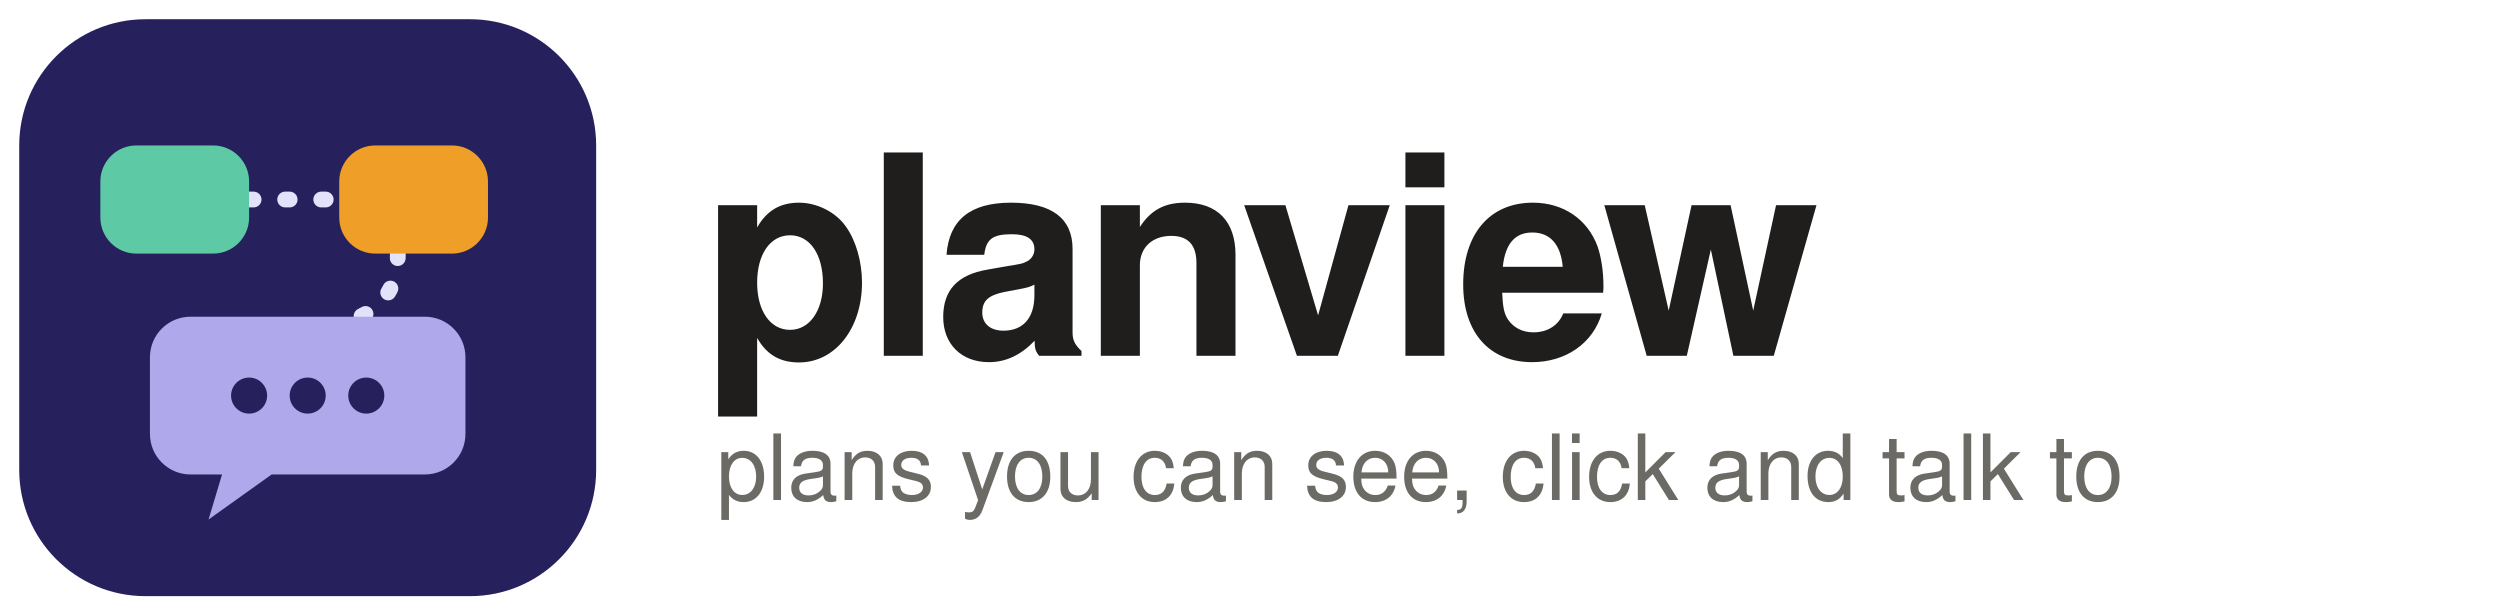
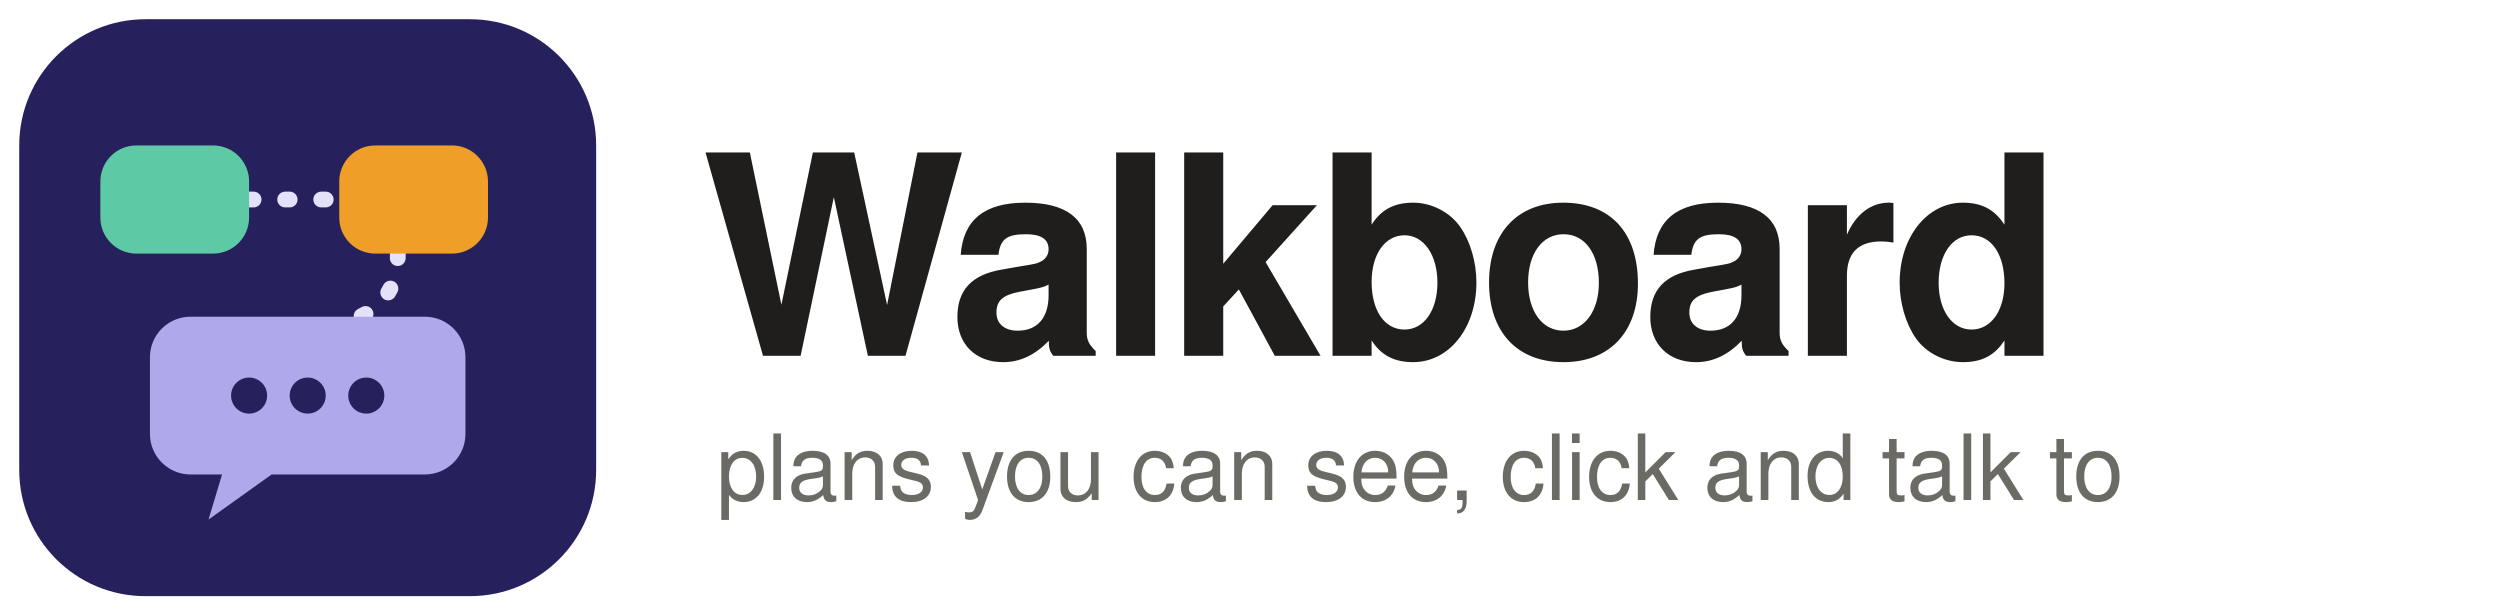
- <svg xmlns="http://www.w3.org/2000/svg" viewBox="0 0 520 128" width="520" height="128" role="img" aria-label="planview">
+ <svg xmlns="http://www.w3.org/2000/svg" viewBox="0 0 520 128" width="520" height="128" role="img" aria-label="Walkboard">
  <g transform="translate(4 4) scale(0.9375)">
    <rect width="128" height="128" rx="28" fill="#26215c" />
    <path d="M51 40 H71" stroke="#e4e1fb" stroke-width="3.5" stroke-linecap="round" stroke-dasharray="1 7" />
    <path d="M84 52 C84 62 78 66 70 68" fill="none" stroke="#e4e1fb" stroke-width="3.5" stroke-linecap="round" stroke-dasharray="1 7" />
    <rect x="18" y="28" width="33" height="24" rx="8" fill="#5dcaa5" />
    <rect x="71" y="28" width="33" height="24" rx="8" fill="#ef9f27" />
    <path d="M38 66 H90 a9 9 0 0 1 9 9 V92 a9 9 0 0 1 -9 9 H56 L42 111 L45 101 H38 a9 9 0 0 1 -9 -9 V75 a9 9 0 0 1 9 -9 Z" fill="#afa9ec" />
    <circle cx="51" cy="83.5" r="4" fill="#26215c" />
    <circle cx="64" cy="83.5" r="4" fill="#26215c" />
    <circle cx="77" cy="83.5" r="4" fill="#26215c" />
  </g>
-   <text x="146" y="74" font-family="-apple-system, 'Segoe UI', Helvetica, Arial, sans-serif" font-size="58" font-weight="650" letter-spacing="-1.5" fill="#1f1e1c">planview</text>
+   <text x="146" y="74" font-family="-apple-system, 'Segoe UI', Helvetica, Arial, sans-serif" font-size="58" font-weight="650" letter-spacing="-1.5" fill="#1f1e1c">Walkboard</text>
  <text x="149" y="104" font-family="-apple-system, 'Segoe UI', Helvetica, Arial, sans-serif" font-size="19" fill="#6b6a65">plans you can see, click and talk to</text>
</svg>
